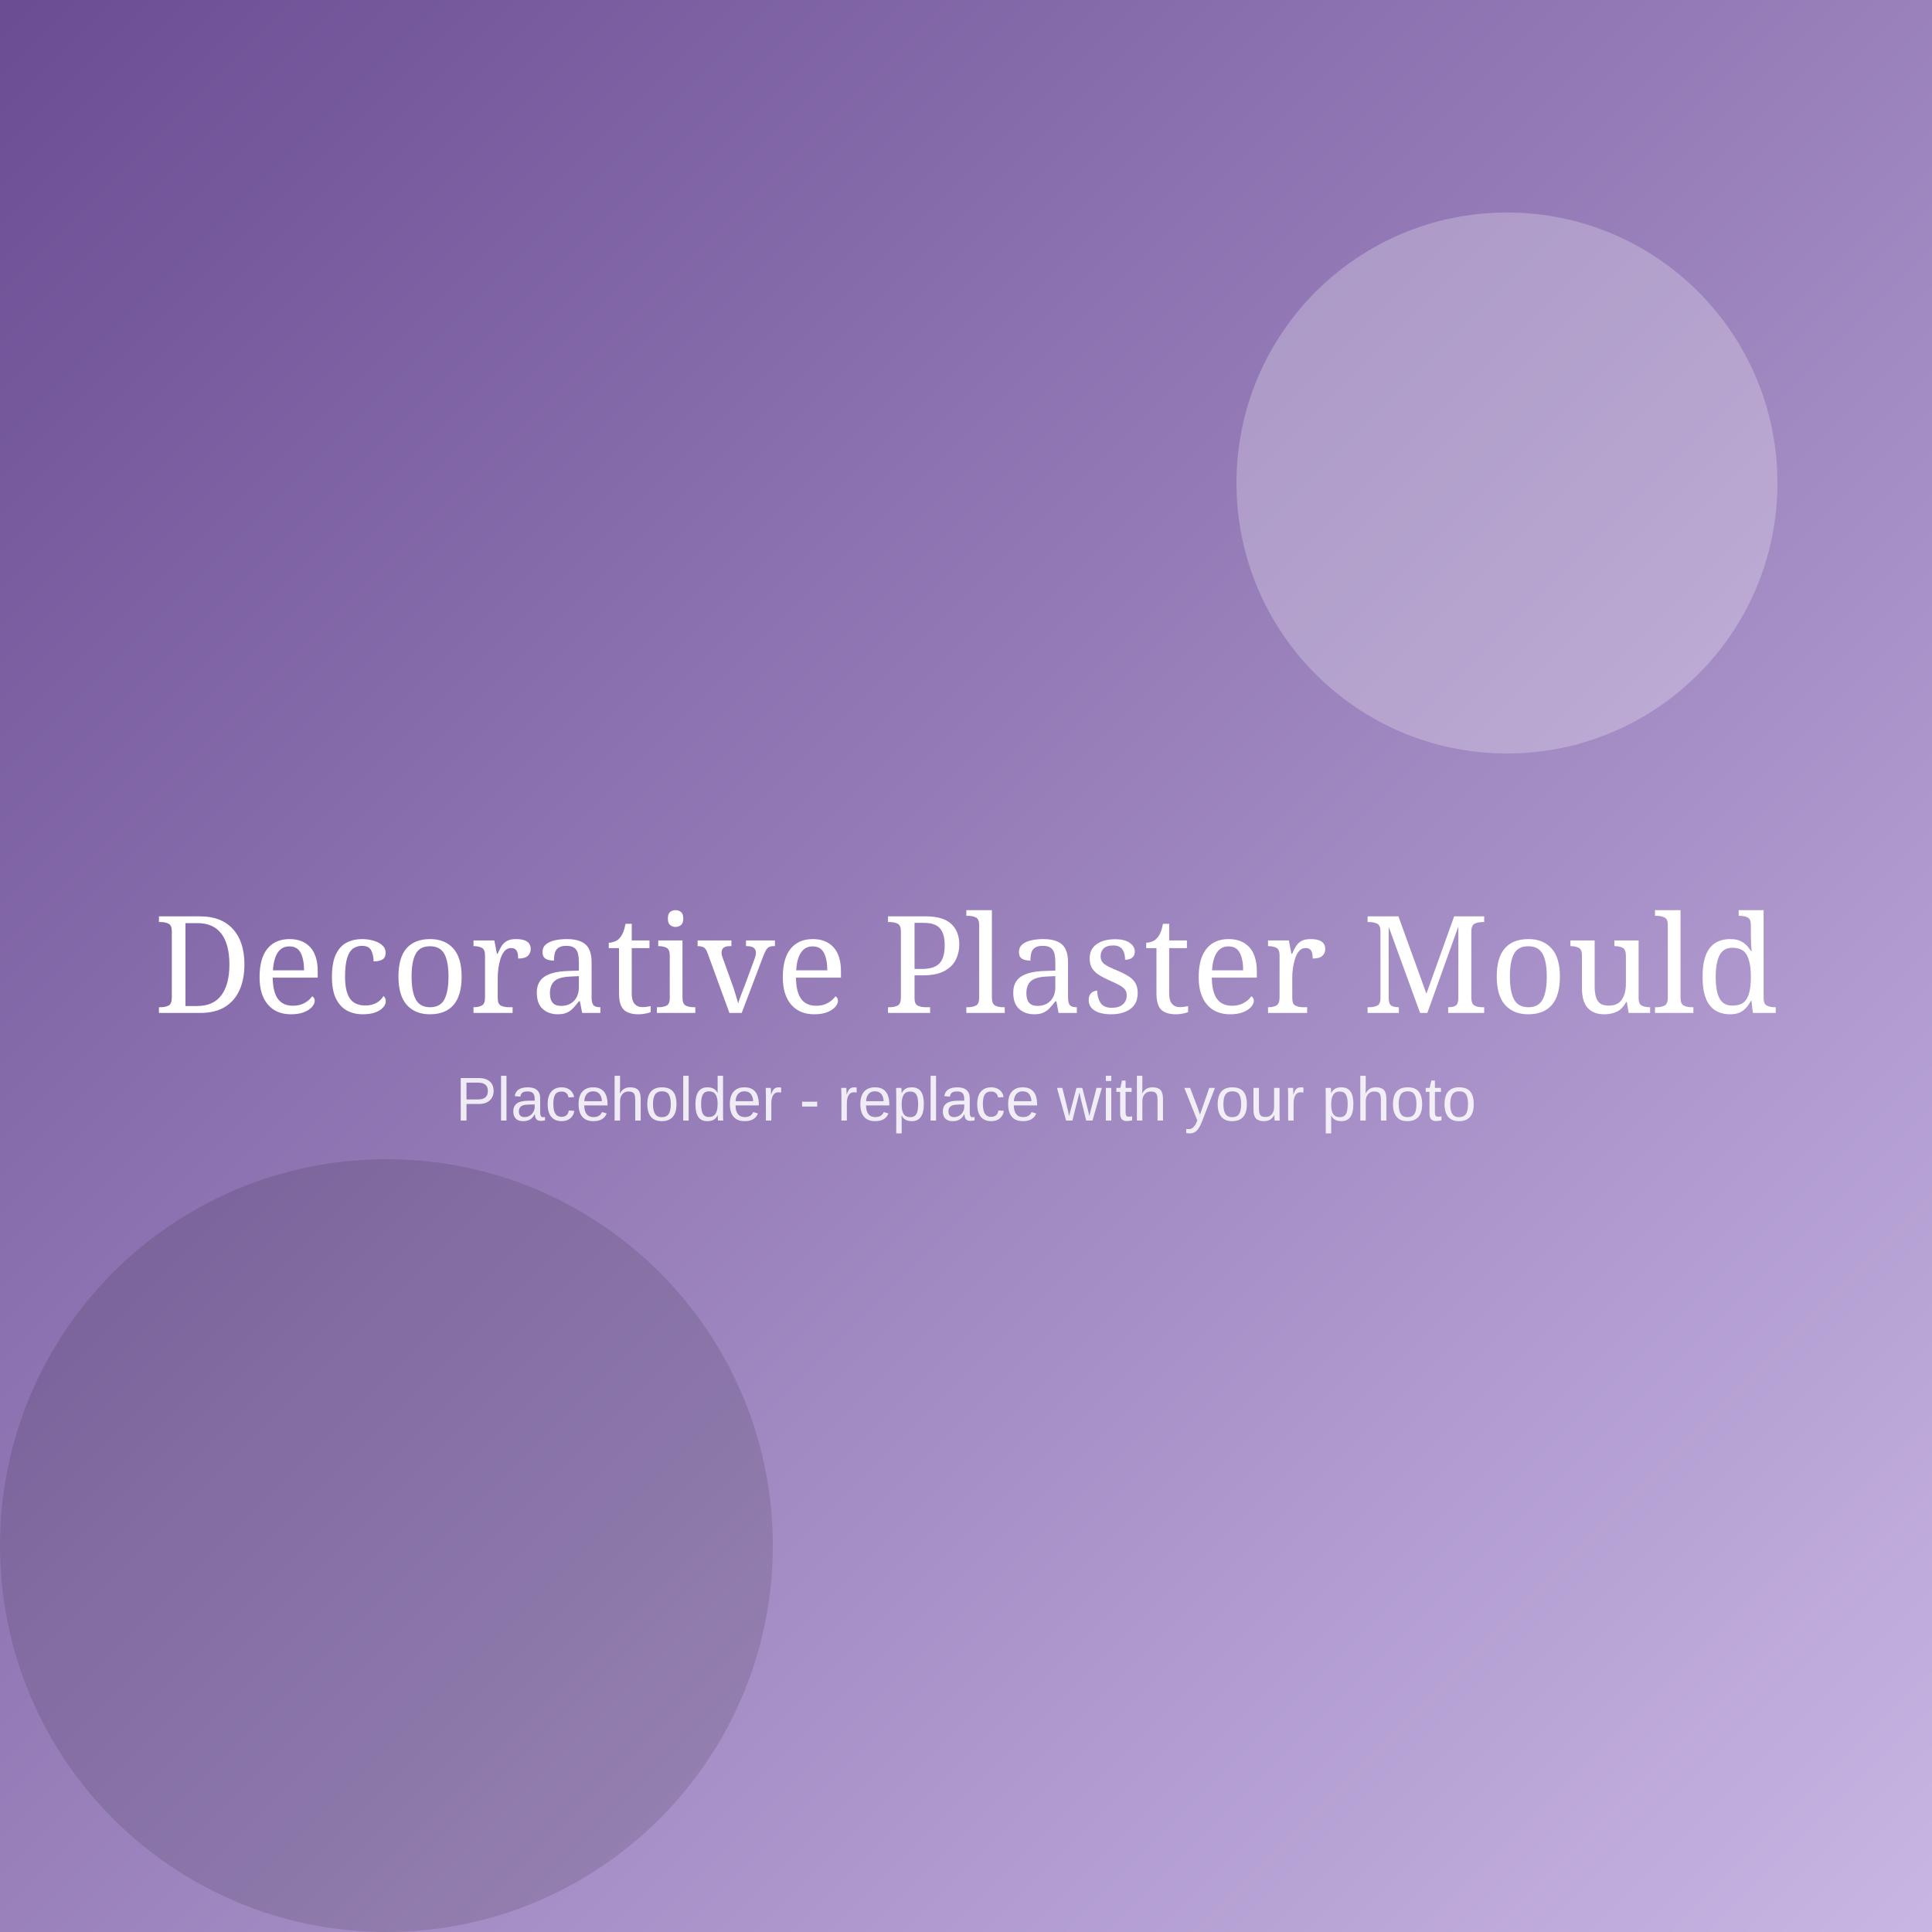
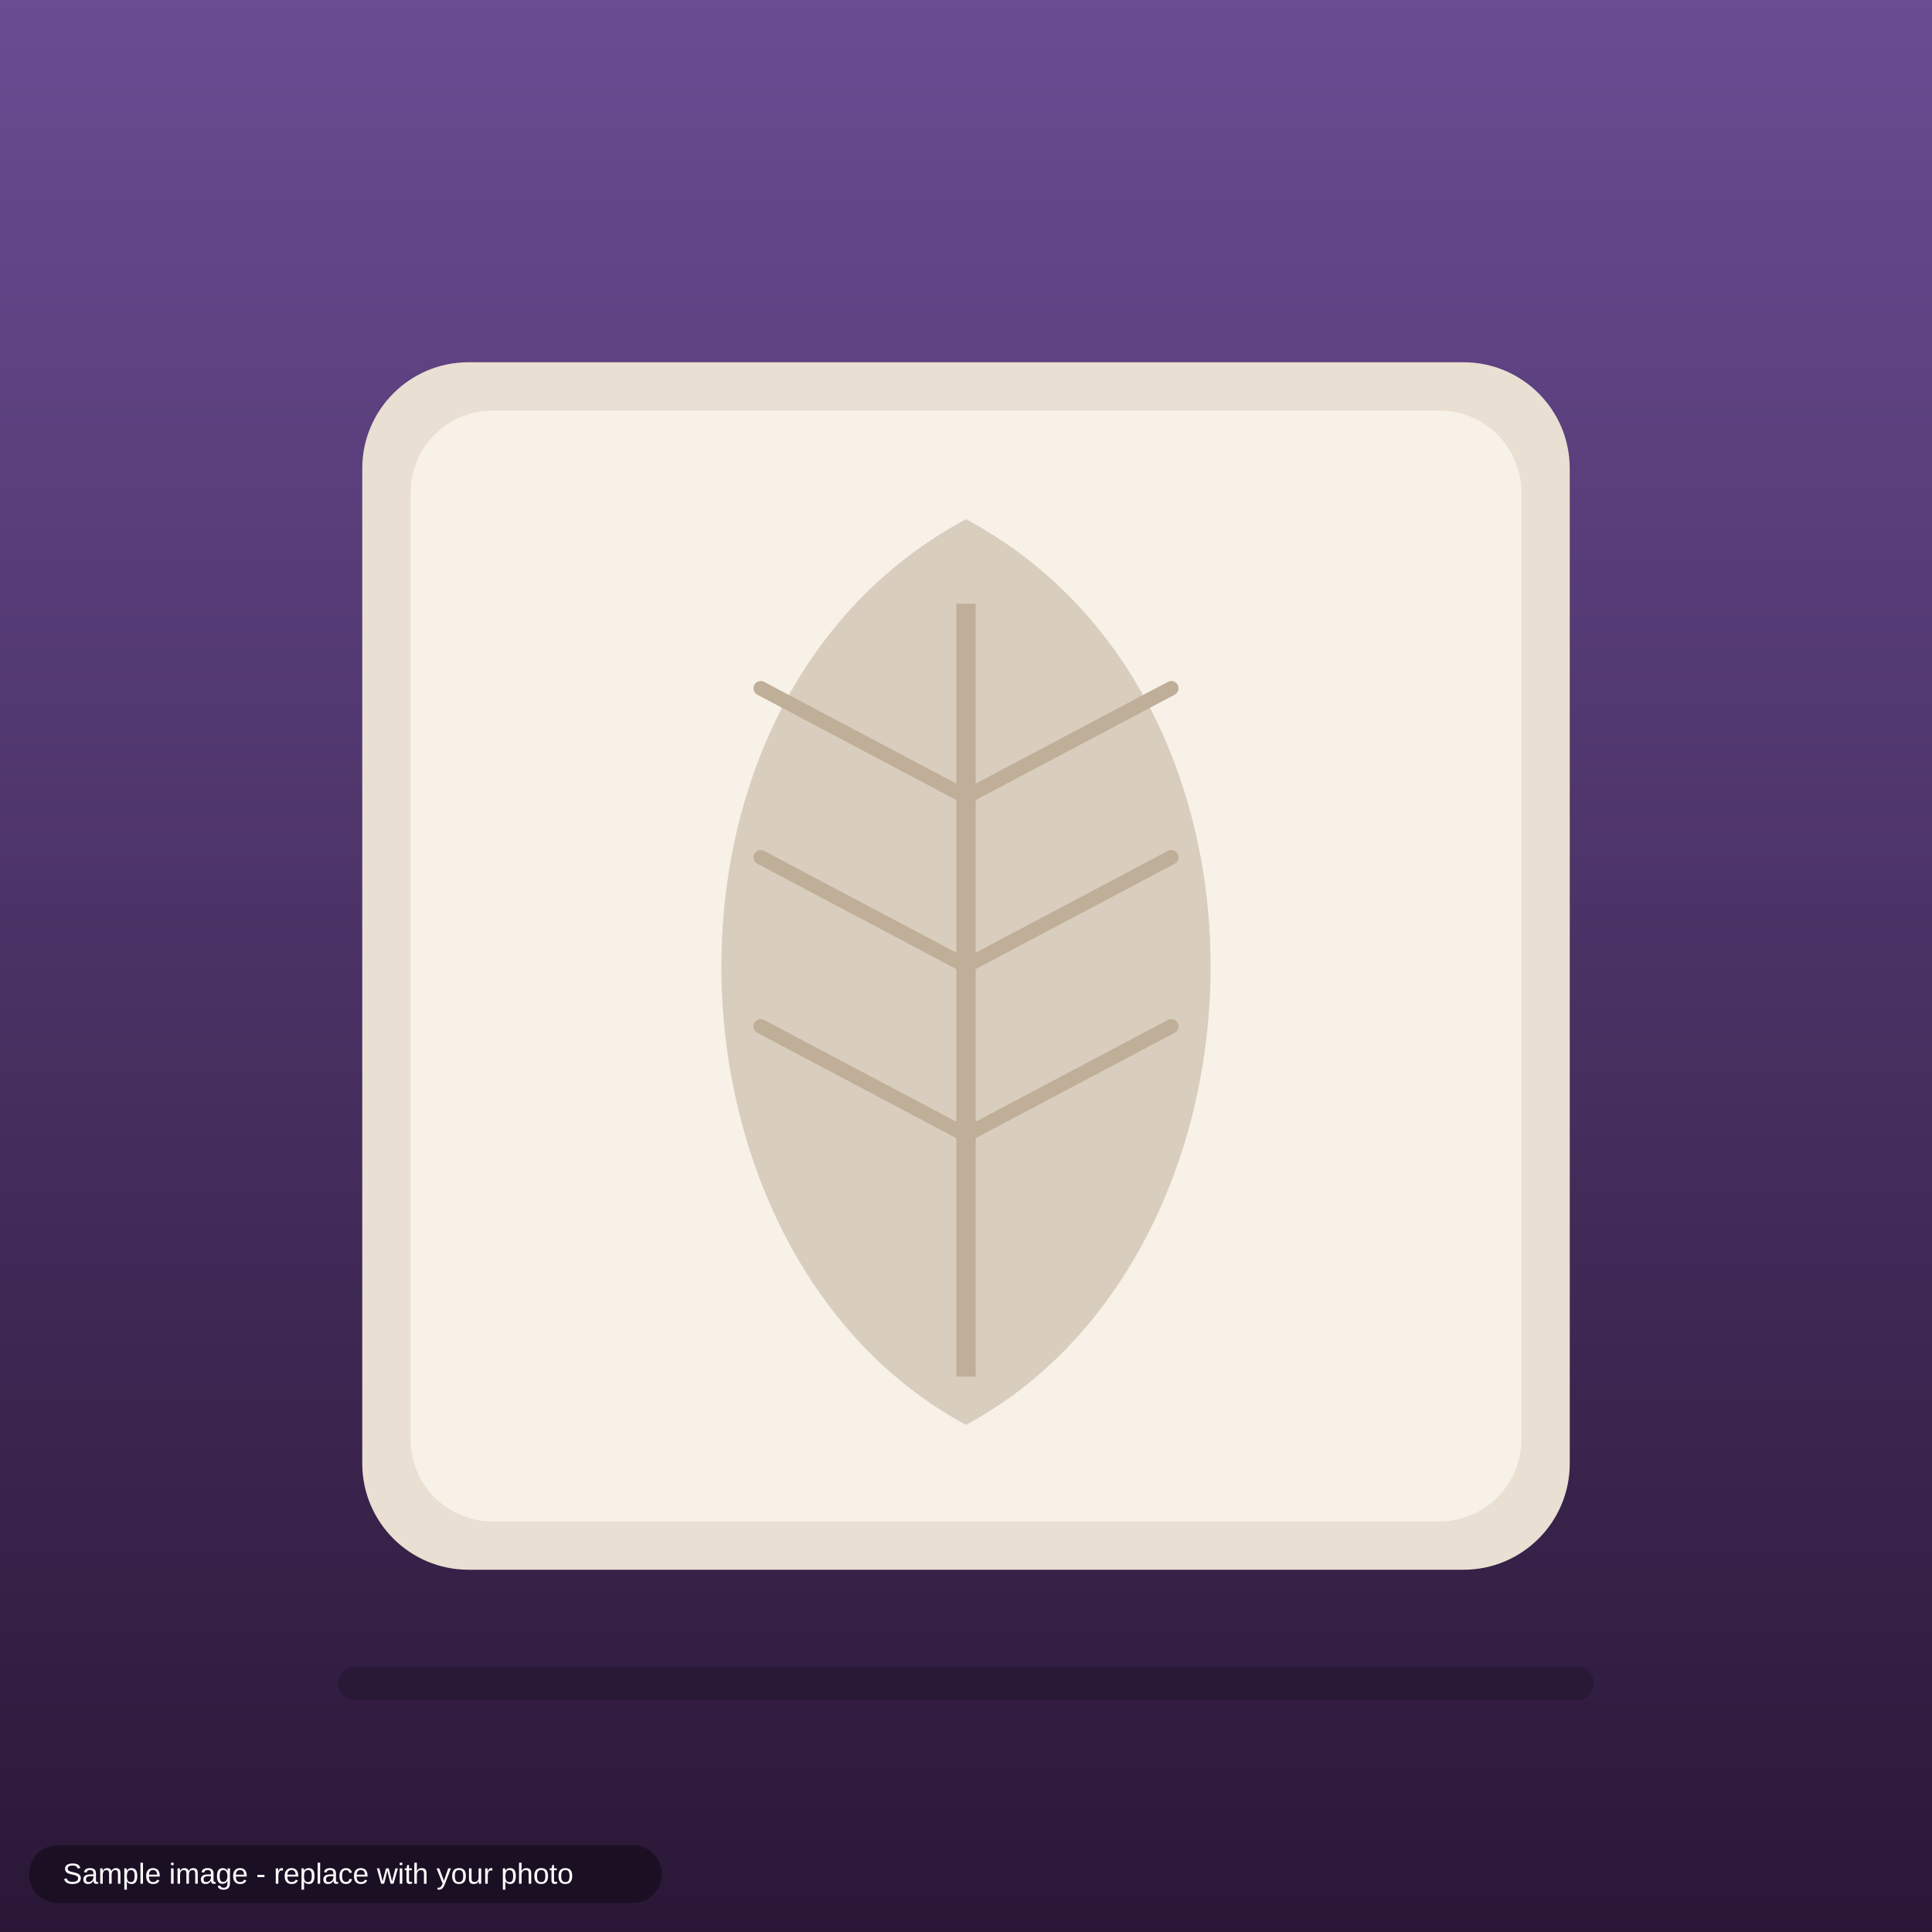
<svg xmlns="http://www.w3.org/2000/svg" viewBox="0 0 800 800" width="800" height="800">
  <defs>
-     <linearGradient id="g" x1="0" y1="0" x2="1" y2="1">
+     <linearGradient id="pb" x1="0" y1="0" x2="0" y2="1">
      <stop offset="0" stop-color="#6a4c93" />
-       <stop offset="1" stop-color="#c9b6e4" />
+       <stop offset="1" stop-color="#2a1736" />
    </linearGradient>
  </defs>
-   <rect width="800" height="800" fill="url(#g)" />
-   <circle cx="624.0" cy="200.0" r="112" fill="#ffffff" fill-opacity=".25" />
-   <circle cx="160.0" cy="640.0" r="160.0" fill="#000000" fill-opacity=".12" />
-   <text x="50%" y="50%" text-anchor="middle" dominant-baseline="middle" font-family="Georgia,serif" font-size="56" fill="#fff">Decorative Plaster Mould</text>
-   <text x="50%" y="464" text-anchor="middle" font-family="Arial,sans-serif" font-size="25.6" fill="#fff" fill-opacity=".85">Placeholder - replace with your photo</text>
+   <rect width="800" height="800" fill="url(#pb)" />
+   <rect x="150" y="150" width="500" height="500" rx="44" fill="#e9dfd2" />
+   <rect x="170" y="170" width="460" height="460" rx="34" fill="#f7f1e8" />
+   <path d="M400 215 C540 290 530 520 400 590 C270 520 260 290 400 215Z" fill="#d9cdbd" />
+   <path d="M400 250 V570" stroke="#bfae98" stroke-width="8" />
+   <path d="M400 330 L315 285" stroke="#bfae98" stroke-width="6" stroke-linecap="round" />
+   <path d="M400 330 L485 285" stroke="#bfae98" stroke-width="6" stroke-linecap="round" />
+   <path d="M400 400 L315 355" stroke="#bfae98" stroke-width="6" stroke-linecap="round" />
+   <path d="M400 400 L485 355" stroke="#bfae98" stroke-width="6" stroke-linecap="round" />
+   <path d="M400 470 L315 425" stroke="#bfae98" stroke-width="6" stroke-linecap="round" />
+   <path d="M400 470 L485 425" stroke="#bfae98" stroke-width="6" stroke-linecap="round" />
+   <rect x="140" y="690" width="520" height="14" rx="7" fill="#00000030" />
+   <rect x="12" y="764" width="262" height="24" rx="12" fill="#000" fill-opacity=".38" />
+   <text x="26" y="780" font-family="Arial,sans-serif" font-size="12" fill="#fff">Sample image - replace with your photo</text>
</svg>
